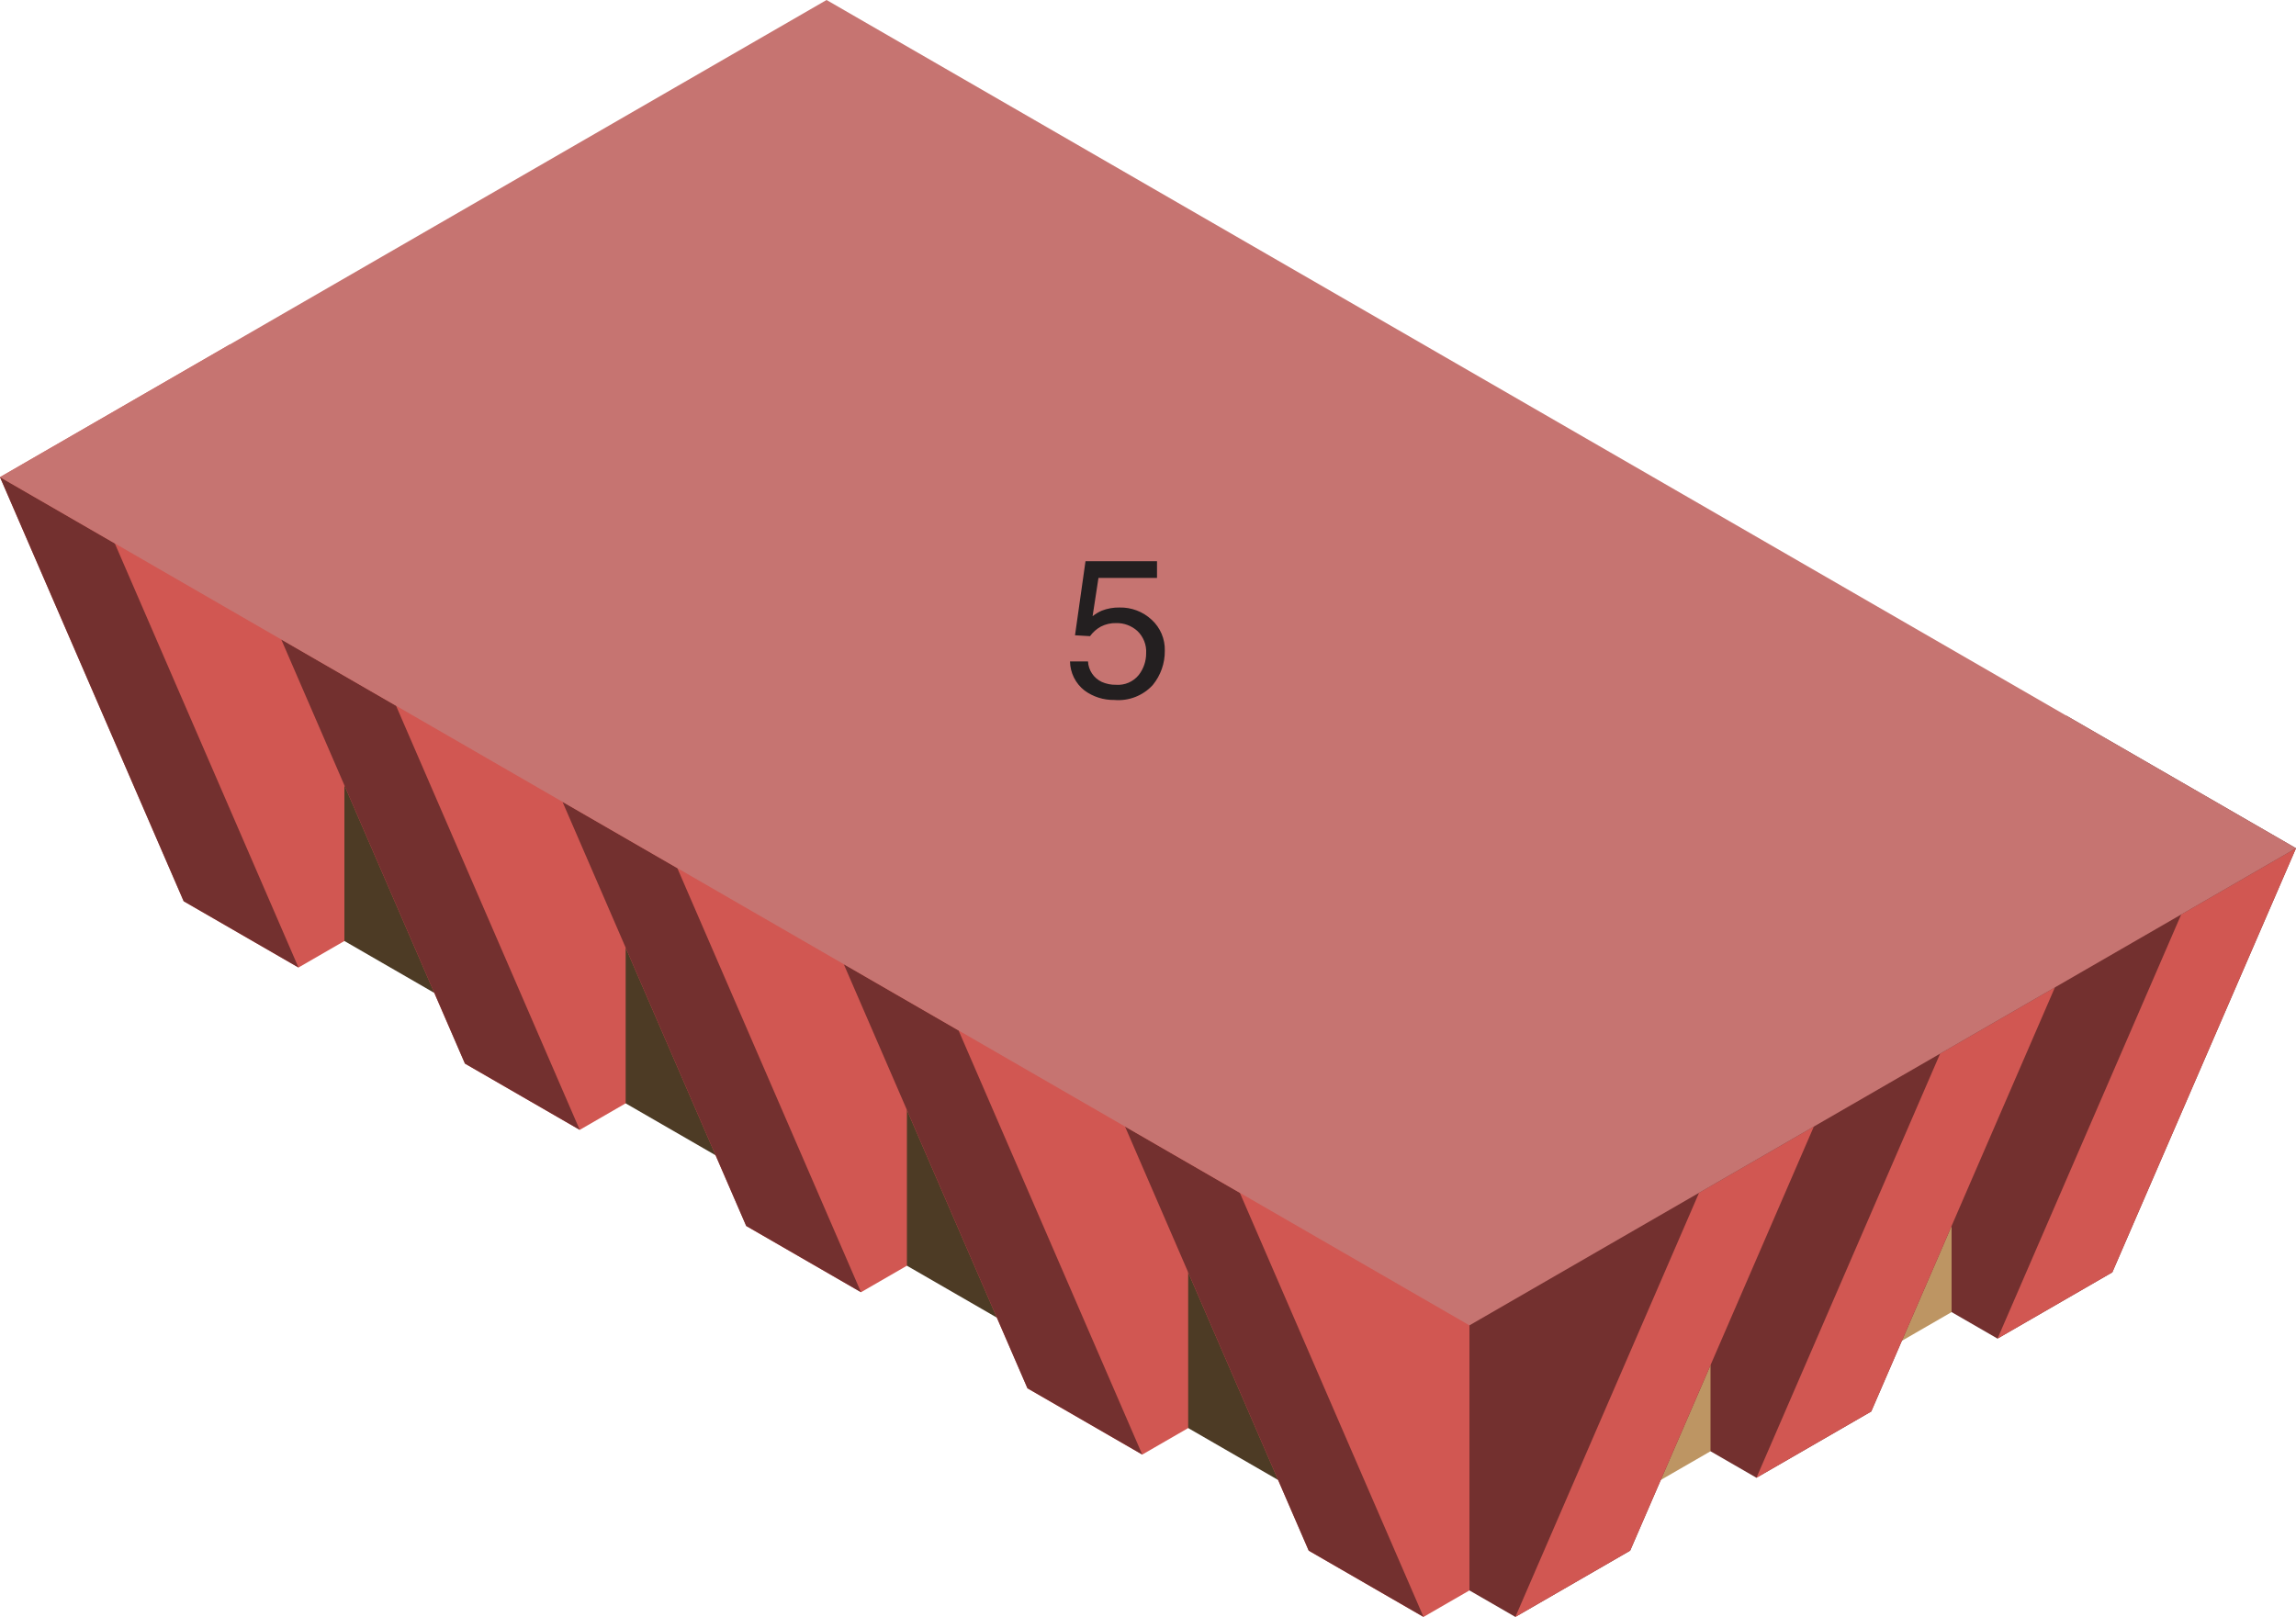
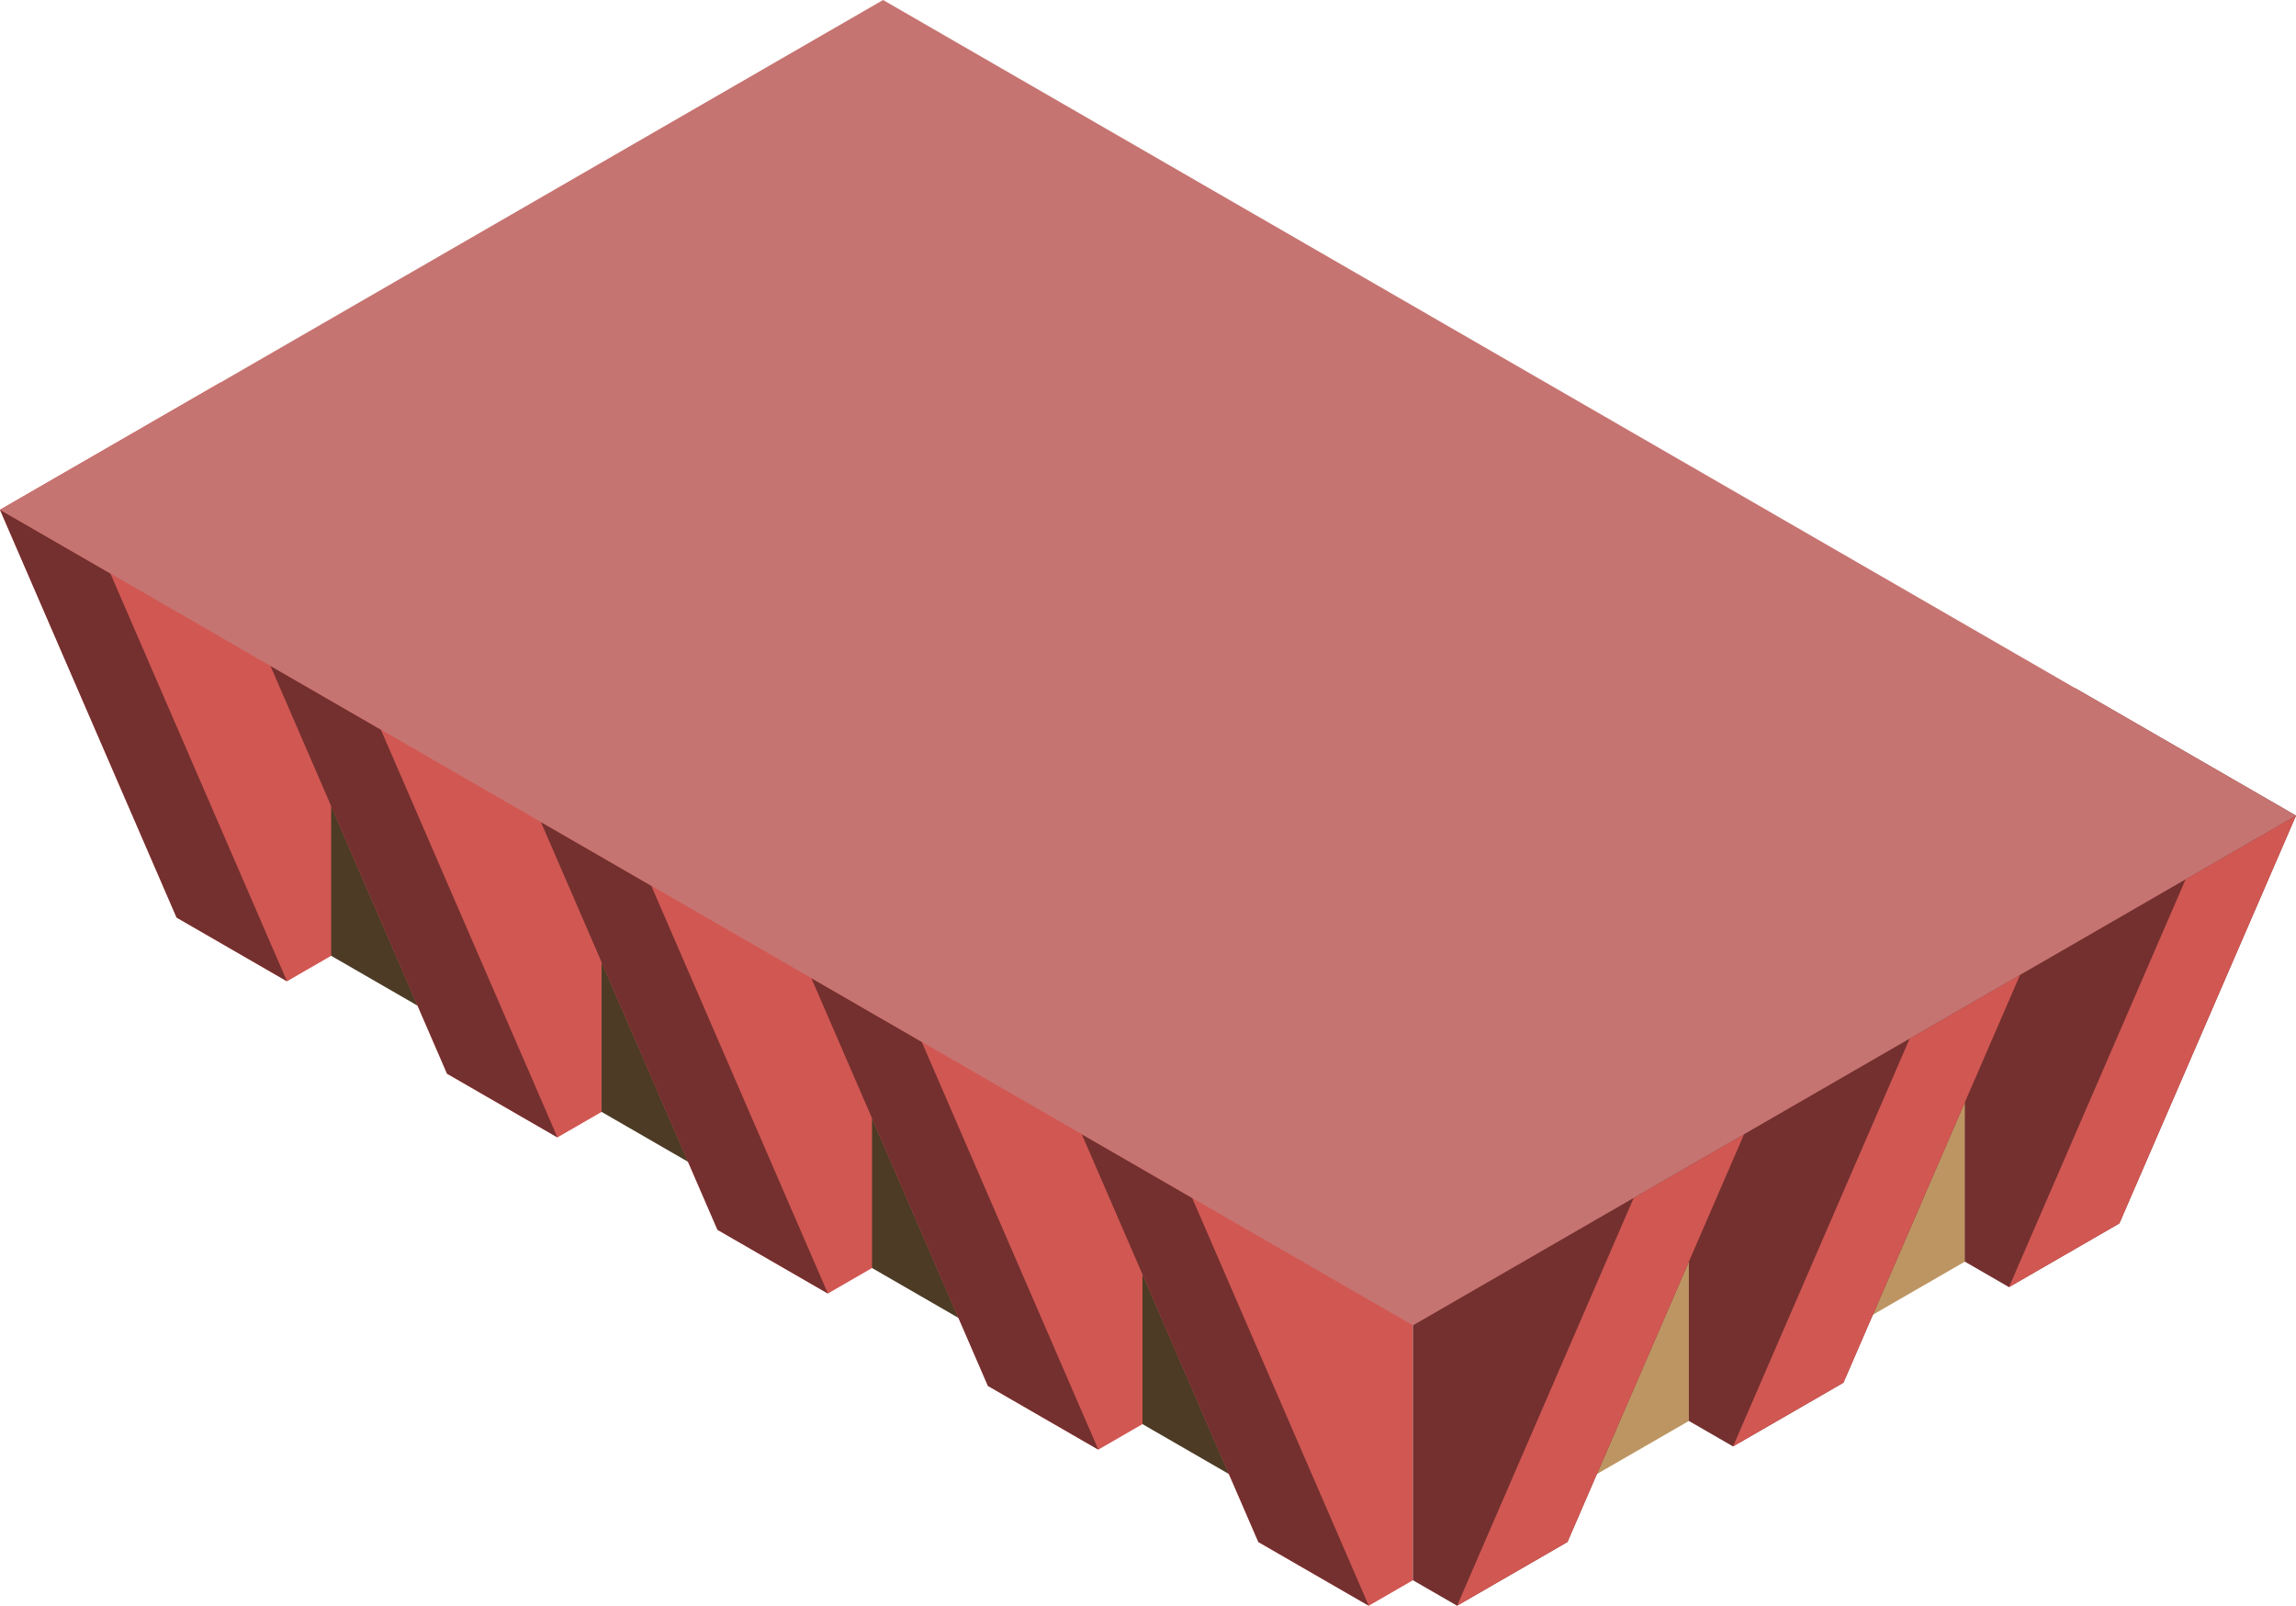
- <svg xmlns="http://www.w3.org/2000/svg" id="Layer_1" data-name="Layer 1" viewBox="0 0 250 176.092">
+ <svg xmlns="http://www.w3.org/2000/svg" id="Layer_1" data-name="Layer 1" viewBox="0 0 260 181.865">
  <defs>
    <style>
      .window-L-prim {
        fill: #4d3b25;
      }

      .window-R-prim {
        fill: #bd9563;
      }

      .exterior-R-prim {
        fill: #d15752;
      }

      .exterior-L-prim {
        fill: #73302f;
      }

      .cls-1 {
        fill: none;
      }

      .top-dark {
        fill: #c67471;
      }
- 
-       .cls-2 {
-         fill: #231f20;
-       }
    </style>
  </defs>
  <g id="root">
-     <path id="Path" class="window-L-prim" d="M152.5,168.875,30,98.15,27.5,73.612l125,72.169Z" />
-     <path id="Path-2" data-name="Path" class="window-R-prim" d="M167.5,168.875,230,132.791V112.583l-62.5,36.084Z" />
-     <path id="Path-3" data-name="Path" class="exterior-R-prim" d="M37.5,44.745,25,37.528,0,51.962,20,98.15l12.5,7.217,5-2.887Z" />
-     <path id="Path-4" data-name="Path" class="exterior-L-prim" d="M12.5,59.178,0,51.962,20,98.15l12.5,7.217Z" />
-     <path id="Path-5" data-name="Path" class="exterior-R-prim" d="M68.125,62.426l-12.5-7.217-25,14.434,20,46.188,12.5,7.217,5-2.887Z" />
-     <path id="Path-6" data-name="Path" class="exterior-L-prim" d="M43.125,76.86l-12.5-7.217,20,46.188,12.5,7.217Z" />
-     <path id="Path-7" data-name="Path" class="exterior-R-prim" d="M98.75,80.107l-12.5-7.217-25,14.434,20,46.188,12.5,7.217,5-2.887Z" />
-     <path id="Path-8" data-name="Path" class="exterior-L-prim" d="M73.75,94.541l-12.5-7.217,20,46.188,12.5,7.217Z" />
+     <path id="Path" class="window-L-prim" d="M152.5,174.649,30,103.923,27.5,79.386l125,72.169Z" />
+     <path id="Path-2" data-name="Path" class="window-R-prim" d="M167.5,174.649l70-40.415V114.027l-70,40.415Z" />
+     <path id="Path-3" data-name="Path" class="exterior-R-prim" d="M37.5,50.518,25,43.301,0,57.735l20,46.188L32.5,111.14l5-2.887Z" />
+     <path id="Path-4" data-name="Path" class="exterior-L-prim" d="M12.5,64.952,0,57.735l20,46.188L32.5,111.14Z" />
+     <path id="Path-5" data-name="Path" class="exterior-R-prim" d="M68.125,68.199l-12.5-7.217-25,14.434,20,46.188,12.5,7.217,5-2.887Z" />
+     <path id="Path-6" data-name="Path" class="exterior-L-prim" d="M43.125,82.633l-12.5-7.217,20,46.188,12.5,7.217Z" />
+     <path id="Path-7" data-name="Path" class="exterior-R-prim" d="M98.75,85.881l-12.5-7.217-25,14.434,20,46.188,12.5,7.217,5-2.887Z" />
+     <path id="Path-8" data-name="Path" class="exterior-L-prim" d="M73.75,100.315l-12.5-7.217,20,46.188,12.5,7.217Z" />
    <g id="Group">
-       <path id="Path-9" data-name="Path" class="exterior-L-prim" d="M212.5,85.159,225,77.942l25,14.434-20,46.188-12.5,7.217-5-2.887Z" />
-       <path id="Path-10" data-name="Path" class="exterior-R-prim" d="M237.5,99.593,250,92.376l-20,46.188-12.5,7.217Z" />
+       <path id="Path-9" data-name="Path" class="exterior-L-prim" d="M222.5,85.159,235,77.942,260,92.376l-20,46.188-12.5,7.217-5-2.887Z" />
+       <path id="Path-10" data-name="Path" class="exterior-R-prim" d="M247.5,99.593,260,92.376l-20,46.188-12.5,7.217Z" />
    </g>
-     <path id="Path-11" data-name="Path" class="exterior-R-prim" d="M129.375,97.789l-12.5-7.217-25,14.434,20,46.188,12.5,7.217,5-2.887Z" />
-     <path id="Path-12" data-name="Path" class="exterior-L-prim" d="M104.375,112.222l-12.5-7.217,20,46.188,12.5,7.217Z" />
+     <path id="Path-11" data-name="Path" class="exterior-R-prim" d="M129.375,103.562l-12.5-7.217-25,14.434,20,46.188,12.5,7.217,5-2.887Z" />
+     <path id="Path-12" data-name="Path" class="exterior-L-prim" d="M104.375,117.996l-12.5-7.217,20,46.188,12.5,7.217Z" />
    <g id="Group-2" data-name="Group">
-       <path id="Path-13" data-name="Path" class="exterior-L-prim" d="M186.25,100.315l12.5-7.217,25,14.434-20,46.188-12.5,7.217-5-2.887Z" />
-       <path id="Path-14" data-name="Path" class="exterior-R-prim" d="M211.25,114.748l12.5-7.217-20,46.188-12.5,7.217Z" />
+       <path id="Path-13" data-name="Path" class="exterior-L-prim" d="M191.25,103.201l12.5-7.217,25,14.434-20,46.188-12.5,7.217-5-2.887Z" />
+       <path id="Path-14" data-name="Path" class="exterior-R-prim" d="M216.25,117.635l12.5-7.217-20,46.188-12.5,7.217Z" />
    </g>
-     <path id="Path-15" data-name="Path" class="exterior-R-prim" d="M160,115.47l-12.5-7.217-25,14.434,20,46.188,12.5,7.217,5-2.887Z" />
-     <path id="Path-16" data-name="Path" class="exterior-L-prim" d="M135,129.904l-12.5-7.217,20,46.188,12.5,7.217Z" />
+     <path id="Path-15" data-name="Path" class="exterior-R-prim" d="M160,121.243l-12.5-7.217-25,14.434,20,46.188,12.5,7.217,5-2.887Z" />
+     <path id="Path-16" data-name="Path" class="exterior-L-prim" d="M135,135.677,122.5,128.46l20,46.188,12.5,7.217Z" />
    <g id="Group-3" data-name="Group">
-       <path id="Path-17" data-name="Path" class="exterior-L-prim" d="M160,115.47l12.5-7.217,25,14.434-20,46.188L165,176.092l-5-2.887Z" />
-       <path id="Path-18" data-name="Path" class="exterior-R-prim" d="M185,129.904l12.5-7.217-20,46.188L165,176.092Z" />
+       <path id="Path-17" data-name="Path" class="exterior-L-prim" d="M160,121.243l12.5-7.217,25,14.434-20,46.188L165,181.865l-5-2.887Z" />
+       <path id="Path-18" data-name="Path" class="exterior-R-prim" d="M185,135.677l12.5-7.217-20,46.188L165,181.865Z" />
    </g>
-     <line id="roof-left" class="cls-1" x1="135" y1="129.904" y2="51.962" />
-     <line id="Path-19" data-name="Path" class="cls-1" x1="160" y1="115.47" x2="135" y2="129.904" />
-     <line id="Path-20" data-name="Path" class="cls-1" x1="160" y1="115.47" x2="185" y2="129.904" />
-     <path id="anchor_0_144.338__250" data-name="anchor_0_144.338 _250" class="top-dark" d="M250,92.376,90,0,0,51.962l160,92.376Z" />
-     <path class="cls-2" d="M118.467,72.033a2.612,2.612,0,0,0,1.496,2.23,3.624,3.624,0,0,0,1.55.313,2.907,2.907,0,0,0,2.48-1.067,3.835,3.835,0,0,0,.806-2.365,3.095,3.095,0,0,0-.957-2.429,3.326,3.326,0,0,0-2.298-.858,3.463,3.463,0,0,0-1.67.377,3.578,3.578,0,0,0-1.188,1.047l-1.633-.095,1.142-8.069h7.786v1.821h-6.374l-.639,4.166a4.634,4.634,0,0,1,.994-.597,5.046,5.046,0,0,1,1.937-.346,4.956,4.956,0,0,1,3.496,1.329,4.398,4.398,0,0,1,1.435,3.37,5.785,5.785,0,0,1-1.315,3.748,5.08,5.08,0,0,1-4.191,1.622,5.334,5.334,0,0,1-3.239-1.031,4.089,4.089,0,0,1-1.576-3.166Z" />
+     <line id="roof-left" class="cls-1" x1="135" y1="135.677" y2="57.735" />
+     <line id="Path-19" data-name="Path" class="cls-1" x1="160" y1="121.244" x2="135" y2="135.677" />
+     <line id="Path-20" data-name="Path" class="cls-1" x1="160" y1="121.243" x2="185" y2="135.677" />
+     <path id="anchor_0_150.111_260" class="top-dark" d="M260,92.376,100,0,0,57.735l160,92.376Z" />
  </g>
</svg>
